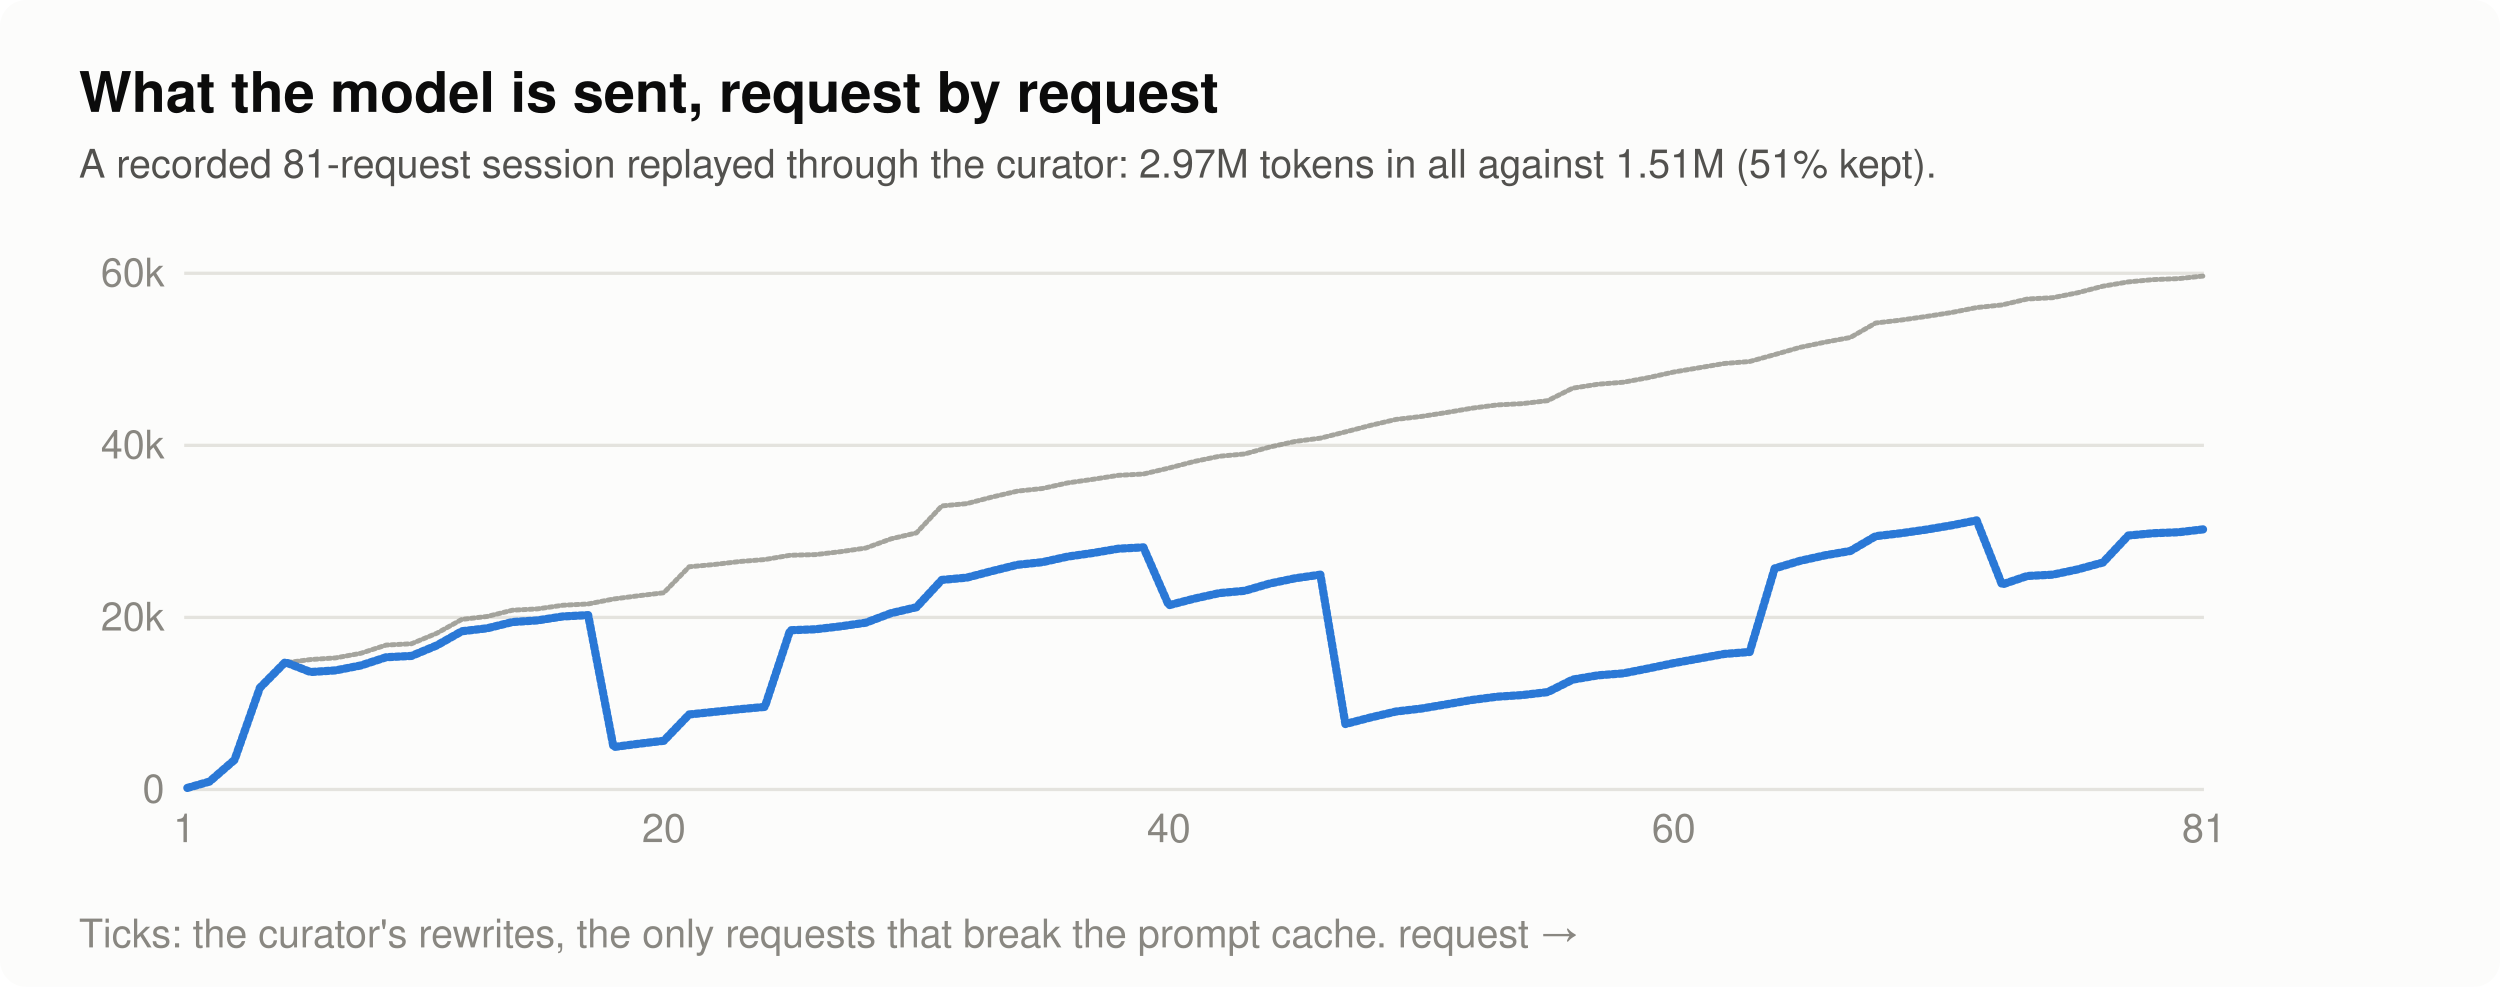
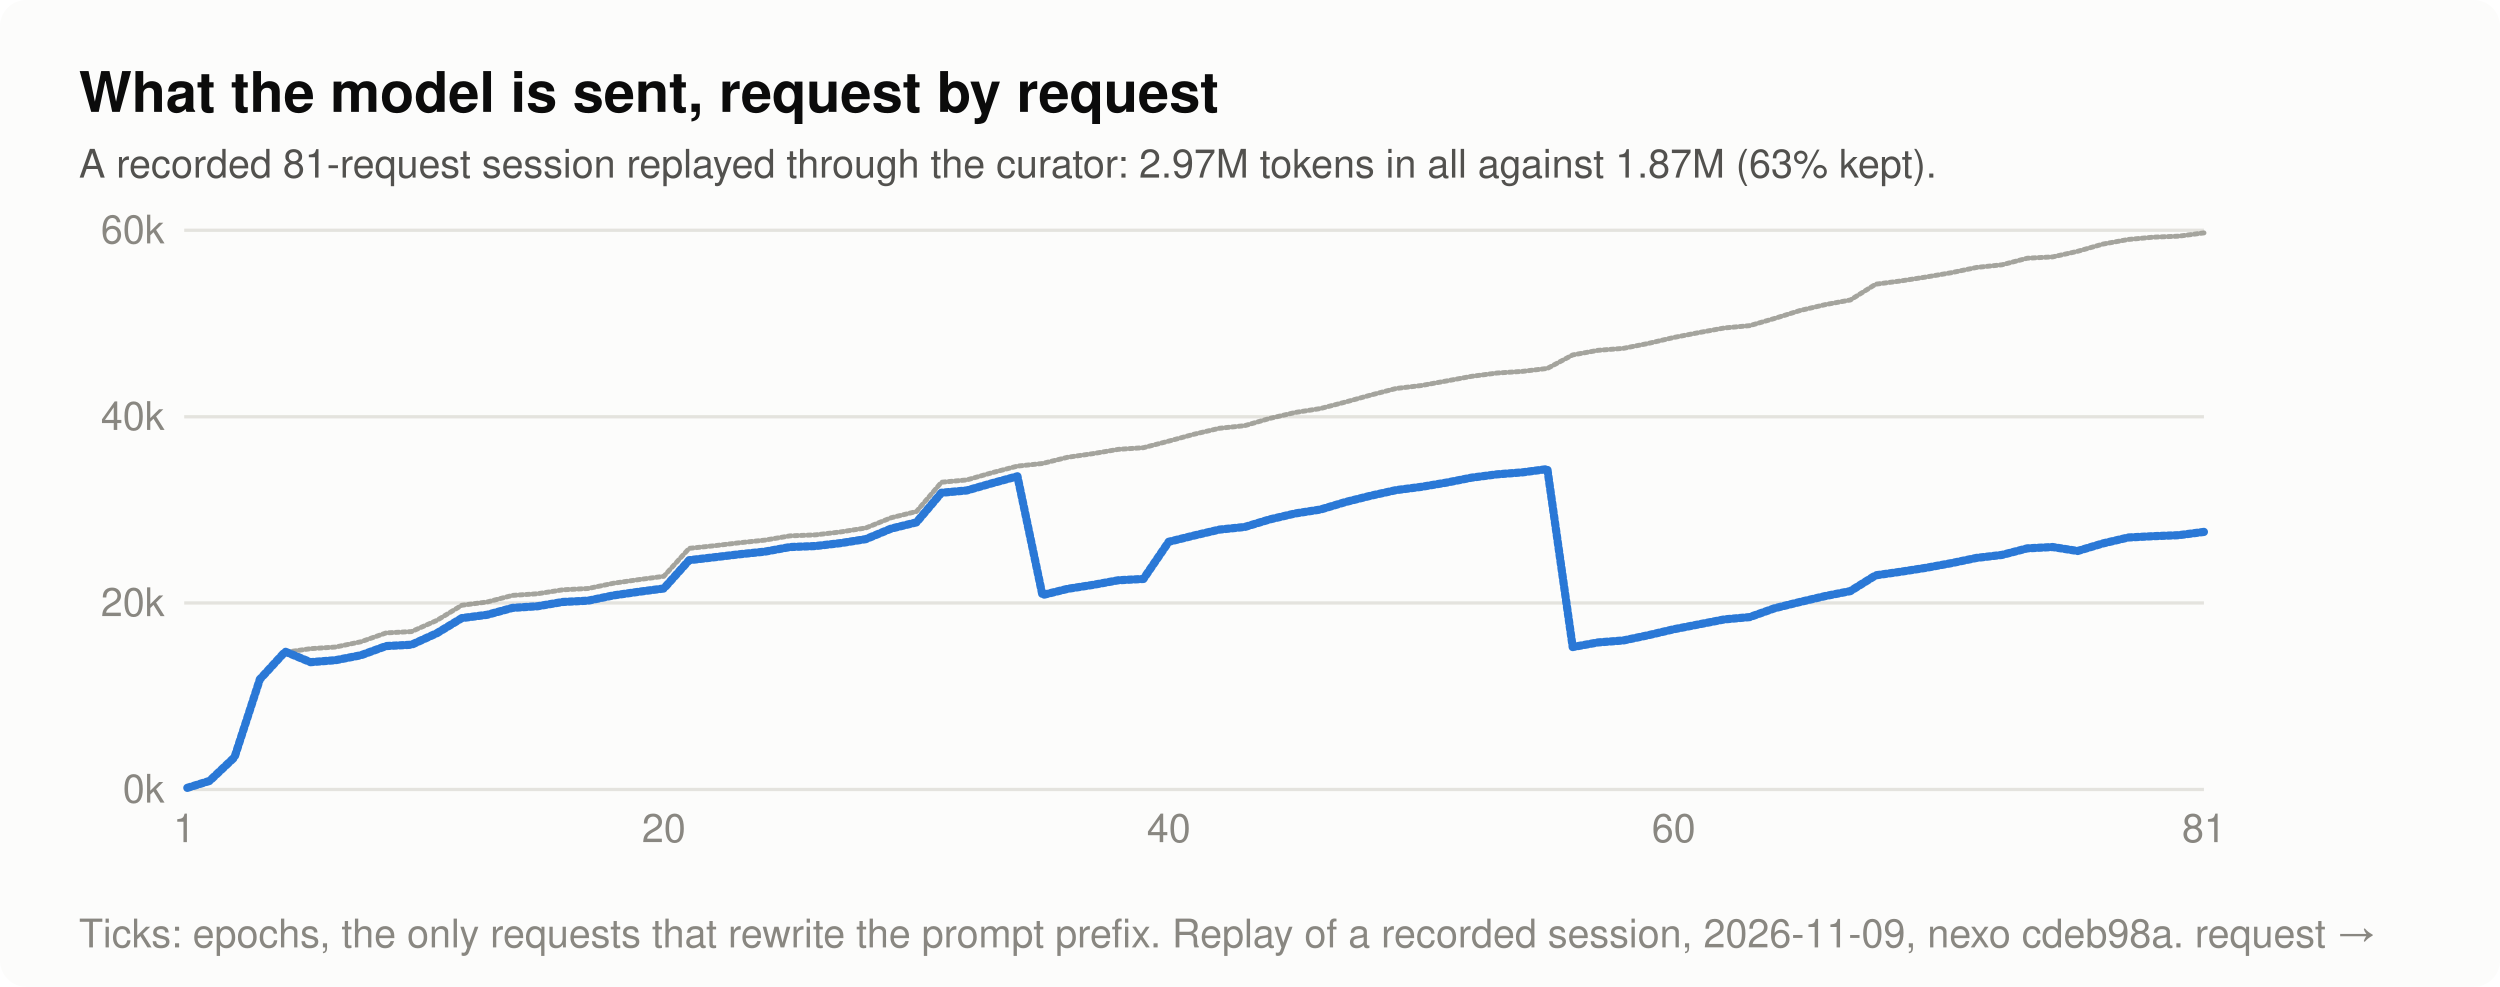
<svg xmlns="http://www.w3.org/2000/svg" width="760" height="300" viewBox="0 0 760 300" font-family="-apple-system, Segoe UI, Helvetica, Arial, sans-serif" font-size="12" role="img" aria-labelledby="t d">
  <style>
- .bg{fill:#fcfcfb}.tile{fill:#f3f2ee}.t1{fill:#0b0b0b}.t2{fill:#52514e}.t3{fill:#898781}.grid{stroke:#e4e3de}.lim{stroke:#898781;opacity:.5}
- .cur{stroke:#2a78d6}.curf{fill:#2a78d6}.c100{stroke:#c8641e}.c100f{fill:#c8641e}.c200{stroke:#8a5cc2}.c200f{fill:#8a5cc2}.pl{stroke:#8f8e86}.plf{fill:#8f8e86}
+ .bg{fill:#fcfcfb}.t1{fill:#0b0b0b}.t2{fill:#52514e}.t3{fill:#898781}.grid{stroke:#e4e3de}
+ .cur{stroke:#2a78d6}.curf{fill:#2a78d6}.pl{stroke:#8f8e86}
.ln{fill:none;stroke-width:2;stroke-linejoin:round;stroke-linecap:round;stroke-dasharray:1;stroke-dashoffset:1;animation:draw 2.6s cubic-bezier(.3,.6,.3,1) forwards}
- .ln.pl{stroke-width:1.5;opacity:.8}.ln.c200{animation-delay:.2s}.ln.c100{animation-delay:.1s}.ln.cur{animation-delay:.4s;stroke-width:2.5}
- .bar{transform-box:fill-box;transform-origin:left;transform:scaleX(0);animation:grow 1.4s cubic-bezier(.3,.6,.3,1) forwards}
+ .ln.pl{stroke-width:1.5;opacity:.8}.ln.cur{animation-delay:.4s;stroke-width:2.5}
.pop{opacity:0;animation:fade .5s ease forwards}
- @keyframes draw{to{stroke-dashoffset:0}}@keyframes fade{to{opacity:1}}@keyframes grow{to{transform:scaleX(1)}}
- @media (prefers-reduced-motion: reduce){.ln{animation:none;stroke-dashoffset:0}.bar{animation:none;transform:none}.pop{animation:none;opacity:1}}
- @media (prefers-color-scheme: dark){.bg{fill:#1a1a19}.tile{fill:#242422}.t1{fill:#f0efec}.t2{fill:#c3c2b7}.t3{fill:#9c9b93}.grid{stroke:#383835}
- .cur{stroke:#4f93e6}.curf{fill:#4f93e6}.c100{stroke:#e07b35}.c100f{fill:#e07b35}.c200{stroke:#a882dc}.c200f{fill:#a882dc}.pl{stroke:#9c9b93}.plf{fill:#9c9b93}}</style>
+ @keyframes draw{to{stroke-dashoffset:0}}@keyframes fade{to{opacity:1}}
+ @media (prefers-reduced-motion: reduce){.ln{animation:none;stroke-dashoffset:0}.pop{animation:none;opacity:1}}
+ @media (prefers-color-scheme: dark){.bg{fill:#1a1a19}.t1{fill:#f0efec}.t2{fill:#c3c2b7}.t3{fill:#9c9b93}.grid{stroke:#383835}.cur{stroke:#4f93e6}.curf{fill:#4f93e6}.pl{stroke:#9c9b93}}</style>
  <rect class="bg" width="760" height="300" rx="8" />
  <text x="24" y="34" class="t1" font-size="17" font-weight="600">What the model is sent, request by request</text>
-   <text x="24" y="54" class="t2">A recorded 81-request session replayed through the curator: 2.97M tokens in all against 1.51M (51% kept).</text>
-   <line class="grid" x1="56" x2="670" y1="240" y2="240" />
-   <text x="50" y="244" class="t3" text-anchor="end">0</text>
-   <line class="grid" x1="56" x2="670" y1="187.692" y2="187.692" />
-   <text x="50" y="191.692" class="t3" text-anchor="end">20k</text>
-   <line class="grid" x1="56" x2="670" y1="135.385" y2="135.385" />
-   <text x="50" y="139.385" class="t3" text-anchor="end">40k</text>
-   <line class="grid" x1="56" x2="670" y1="83.077" y2="83.077" />
-   <text x="50" y="87.077" class="t3" text-anchor="end">60k</text>
-   <text x="56" y="256" class="t3" text-anchor="middle">1</text>
-   <text x="201.825" y="256" class="t3" text-anchor="middle">20</text>
-   <text x="355.325" y="256" class="t3" text-anchor="middle">40</text>
-   <text x="508.825" y="256" class="t3" text-anchor="middle">60</text>
-   <text x="670" y="256" class="t3" text-anchor="middle">81</text>
-   <path class="ln pl" pathLength="1" d="M56.0 239.8L63.7 237.6L71.3 231.1L79.0 209.2L86.7 201.5L94.4 200.5L102.0 200.0L109.7 198.6L117.4 196.1L125.1 195.7L132.8 192.5L140.4 188.3L148.1 187.4L155.8 185.5L163.4 185.1L171.1 184.0L178.8 183.6L186.5 182.1L194.2 181.1L201.8 180.2L209.5 172.3L217.2 171.6L224.9 170.7L232.5 170.1L240.2 168.8L247.9 168.6L255.6 167.7L263.2 166.6L270.9 163.8L278.6 162.0L286.3 153.8L293.9 153.1L301.6 151.1L309.3 149.3L316.9 148.5L324.6 146.8L332.3 145.7L340.0 144.5L347.6 144.1L355.3 142.3L363.0 140.3L370.7 138.7L378.4 138.0L386.0 135.9L393.7 134.2L401.4 133.2L409.0 131.3L416.7 129.3L424.4 127.5L432.1 126.6L439.8 125.4L447.4 124.1L455.1 123.1L462.8 122.7L470.5 121.8L478.1 118.0L485.8 116.8L493.5 116.2L501.1 114.8L508.8 113.1L516.5 111.8L524.2 110.5L531.9 109.9L539.5 107.8L547.2 105.6L554.9 104.0L562.5 102.6L570.2 98.2L577.9 97.3L585.6 96.2L593.3 95.0L600.9 93.5L608.6 92.7L616.3 90.9L624.0 90.5L631.6 89.0L639.3 87.0L647.0 85.7L654.6 85.0L662.3 84.7L670.0 83.9" />
-   <path class="ln cur" pathLength="1" d="M56.0 239.8L63.7 237.6L71.3 231.0L79.0 209.1L86.7 201.3L94.4 204.3L102.0 203.8L109.7 202.3L117.4 199.8L125.1 199.4L132.8 196.2L140.4 191.9L148.1 191.0L155.8 189.1L163.4 188.6L171.1 187.4L178.8 187.0L186.5 227.1L194.2 226.1L201.8 225.2L209.5 217.2L217.2 216.4L224.9 215.6L232.5 214.9L240.2 191.6L247.9 191.3L255.6 190.4L263.2 189.3L270.9 186.4L278.6 184.6L286.3 176.3L293.9 175.6L301.6 173.6L309.3 171.7L316.9 170.9L324.6 169.2L332.3 168.1L340.0 166.8L347.6 166.4L355.3 184.0L363.0 182.0L370.7 180.3L378.4 179.6L386.0 177.4L393.7 175.8L401.4 174.7L409.0 220.1L416.7 218.1L424.4 216.3L432.1 215.4L439.8 214.1L447.4 212.8L455.1 211.8L462.8 211.3L470.5 210.4L478.1 206.6L485.8 205.3L493.5 204.7L501.1 203.2L508.8 201.6L516.5 200.2L524.2 198.8L531.9 198.2L539.5 172.8L547.2 170.5L554.9 168.8L562.5 167.5L570.2 163.0L577.9 162.1L585.6 161.0L593.3 159.7L600.9 158.2L608.6 177.7L616.3 175.1L624.0 174.7L631.6 173.1L639.3 171.0L647.0 162.8L654.6 162.1L662.3 161.8L670.0 160.9" />
-   <rect class="curf pop" style="animation-delay:2.4s" x="184.975" y="262" width="3" height="5" />
-   <rect class="curf pop" style="animation-delay:2.4s" x="353.825" y="262" width="3" height="5" />
-   <rect class="curf pop" style="animation-delay:2.4s" x="407.55" y="262" width="3" height="5" />
-   <rect class="curf pop" style="animation-delay:2.4s" x="607.1" y="262" width="3" height="5" />
-   <text class="t1 pop" style="animation-delay:2.4s" x="678" y="87.856" font-weight="600">60k</text>
-   <text class="t2 pop" style="animation-delay:2.4s" x="678" y="101.856" font-size="11">whole history</text>
-   <text class="t1 pop" style="animation-delay:2.6s" x="678" y="164.874" font-weight="700">30k</text>
-   <text class="t2 pop" style="animation-delay:2.6s" x="678" y="178.874" font-size="11">nexo curator</text>
-   <text x="24" y="288" class="t3">Ticks: the curator's rewrites, the only requests that break the prompt cache. request →</text>
+   <text x="24" y="54" class="t2">A recorded 81-request session replayed through the curator: 2.97M tokens in all against 1.87M (63% kept).</text>
+   <line class="grid" x1="56" x2="670" y1="240.0" y2="240.0" />
+   <text x="50" y="244.0" class="t3" text-anchor="end">0k</text>
+   <line class="grid" x1="56" x2="670" y1="183.3" y2="183.3" />
+   <text x="50" y="187.3" class="t3" text-anchor="end">20k</text>
+   <line class="grid" x1="56" x2="670" y1="126.7" y2="126.7" />
+   <text x="50" y="130.7" class="t3" text-anchor="end">40k</text>
+   <line class="grid" x1="56" x2="670" y1="70.0" y2="70.0" />
+   <text x="50" y="74.0" class="t3" text-anchor="end">60k</text>
+   <text x="56.0" y="256" class="t3" text-anchor="middle">1</text>
+   <text x="201.8" y="256" class="t3" text-anchor="middle">20</text>
+   <text x="355.3" y="256" class="t3" text-anchor="middle">40</text>
+   <text x="508.8" y="256" class="t3" text-anchor="middle">60</text>
+   <text x="670.0" y="256" class="t3" text-anchor="middle">81</text>
+   <path class="ln pl" pathLength="1" d="M56.0 239.8L63.7 237.4L71.3 230.3L79.0 206.6L86.7 198.3L94.4 197.2L102.0 196.7L109.7 195.1L117.4 192.4L125.1 192.0L132.8 188.6L140.4 184.0L148.1 183.0L155.8 181.0L163.4 180.5L171.1 179.3L178.8 178.9L186.5 177.3L194.2 176.2L201.8 175.2L209.5 166.7L217.2 165.9L224.8 165.0L232.5 164.2L240.2 162.9L247.9 162.6L255.6 161.7L263.2 160.5L270.9 157.4L278.6 155.5L286.2 146.6L293.9 145.9L301.6 143.7L309.3 141.7L316.9 140.9L324.6 139.0L332.3 137.9L340.0 136.6L347.6 136.1L355.3 134.1L363.0 132.0L370.7 130.2L378.4 129.4L386.0 127.2L393.7 125.4L401.4 124.2L409.1 122.2L416.7 120.1L424.4 118.1L432.1 117.2L439.8 115.8L447.4 114.4L455.1 113.4L462.8 112.9L470.4 112.0L478.1 107.9L485.8 106.5L493.5 105.9L501.1 104.4L508.8 102.6L516.5 101.1L524.2 99.7L531.9 99.0L539.5 96.8L547.2 94.4L554.9 92.6L562.5 91.2L570.2 86.4L577.9 85.4L585.6 84.2L593.2 82.9L600.9 81.3L608.6 80.5L616.3 78.5L624.0 78.1L631.6 76.4L639.3 74.2L647.0 72.8L654.6 72.1L662.3 71.8L670.0 70.8" />
+   <path class="ln cur" pathLength="1" d="M56.0 239.8L63.7 237.4L71.3 230.2L79.0 206.5L86.7 198.1L94.4 201.3L102.0 200.7L109.7 199.2L117.4 196.4L125.1 196.0L132.8 192.5L140.4 187.9L148.1 186.9L155.8 184.8L163.4 184.3L171.1 183.0L178.8 182.6L186.5 181.0L194.2 179.9L201.8 178.9L209.5 170.3L217.2 169.4L224.8 168.5L232.5 167.7L240.2 166.3L247.9 166.0L255.6 165.1L263.2 163.9L270.9 160.7L278.6 158.8L286.2 149.8L293.9 149.1L301.6 146.9L309.3 144.8L316.9 180.9L324.6 179.0L332.3 177.8L340.0 176.4L347.6 176.0L355.3 164.7L363.0 162.8L370.7 161.0L378.4 160.2L386.0 157.9L393.7 156.1L401.4 154.9L409.1 152.6L416.7 150.7L424.4 149.0L432.1 148.0L439.8 146.7L447.4 145.2L455.1 144.2L462.8 143.6L470.4 142.6L478.1 196.7L485.8 195.3L493.5 194.7L501.1 193.1L508.8 191.3L516.5 189.8L524.2 188.3L531.9 187.6L539.5 184.9L547.2 183.0L554.9 181.2L562.5 179.7L570.2 174.9L577.9 173.8L585.6 172.6L593.2 171.2L600.9 169.6L608.6 168.7L616.3 166.7L624.0 166.3L631.6 167.5L639.3 165.2L647.0 163.4L654.6 163.0L662.3 162.7L670.0 161.7" />
+   <rect class="curf pop" style="animation-delay:2.4s" x="315.4" y="262" width="3" height="5" />
+   <rect class="curf pop" style="animation-delay:2.4s" x="476.6" y="262" width="3" height="5" />
+   <rect class="curf pop" style="animation-delay:2.4s" x="630.1" y="262" width="3" height="5" />
+   <text class="t1 pop" style="animation-delay:2.4s" x="678" y="75.7" font-weight="600">60k</text>
+   <text class="t2 pop" style="animation-delay:2.4s" x="678" y="89.7" font-size="11">whole history</text>
+   <text class="t1 pop" style="animation-delay:2.6s" x="678" y="166.6" font-weight="700">28k</text>
+   <text class="t2 pop" style="animation-delay:2.6s" x="678" y="180.6" font-size="11">nexo curator</text>
+   <text x="24" y="288" class="t3">Ticks: epochs, the only requests that rewrite the prompt prefix. Replay of a recorded session, 2026-11-09, nexo cdeb98a. request →</text>
</svg>
